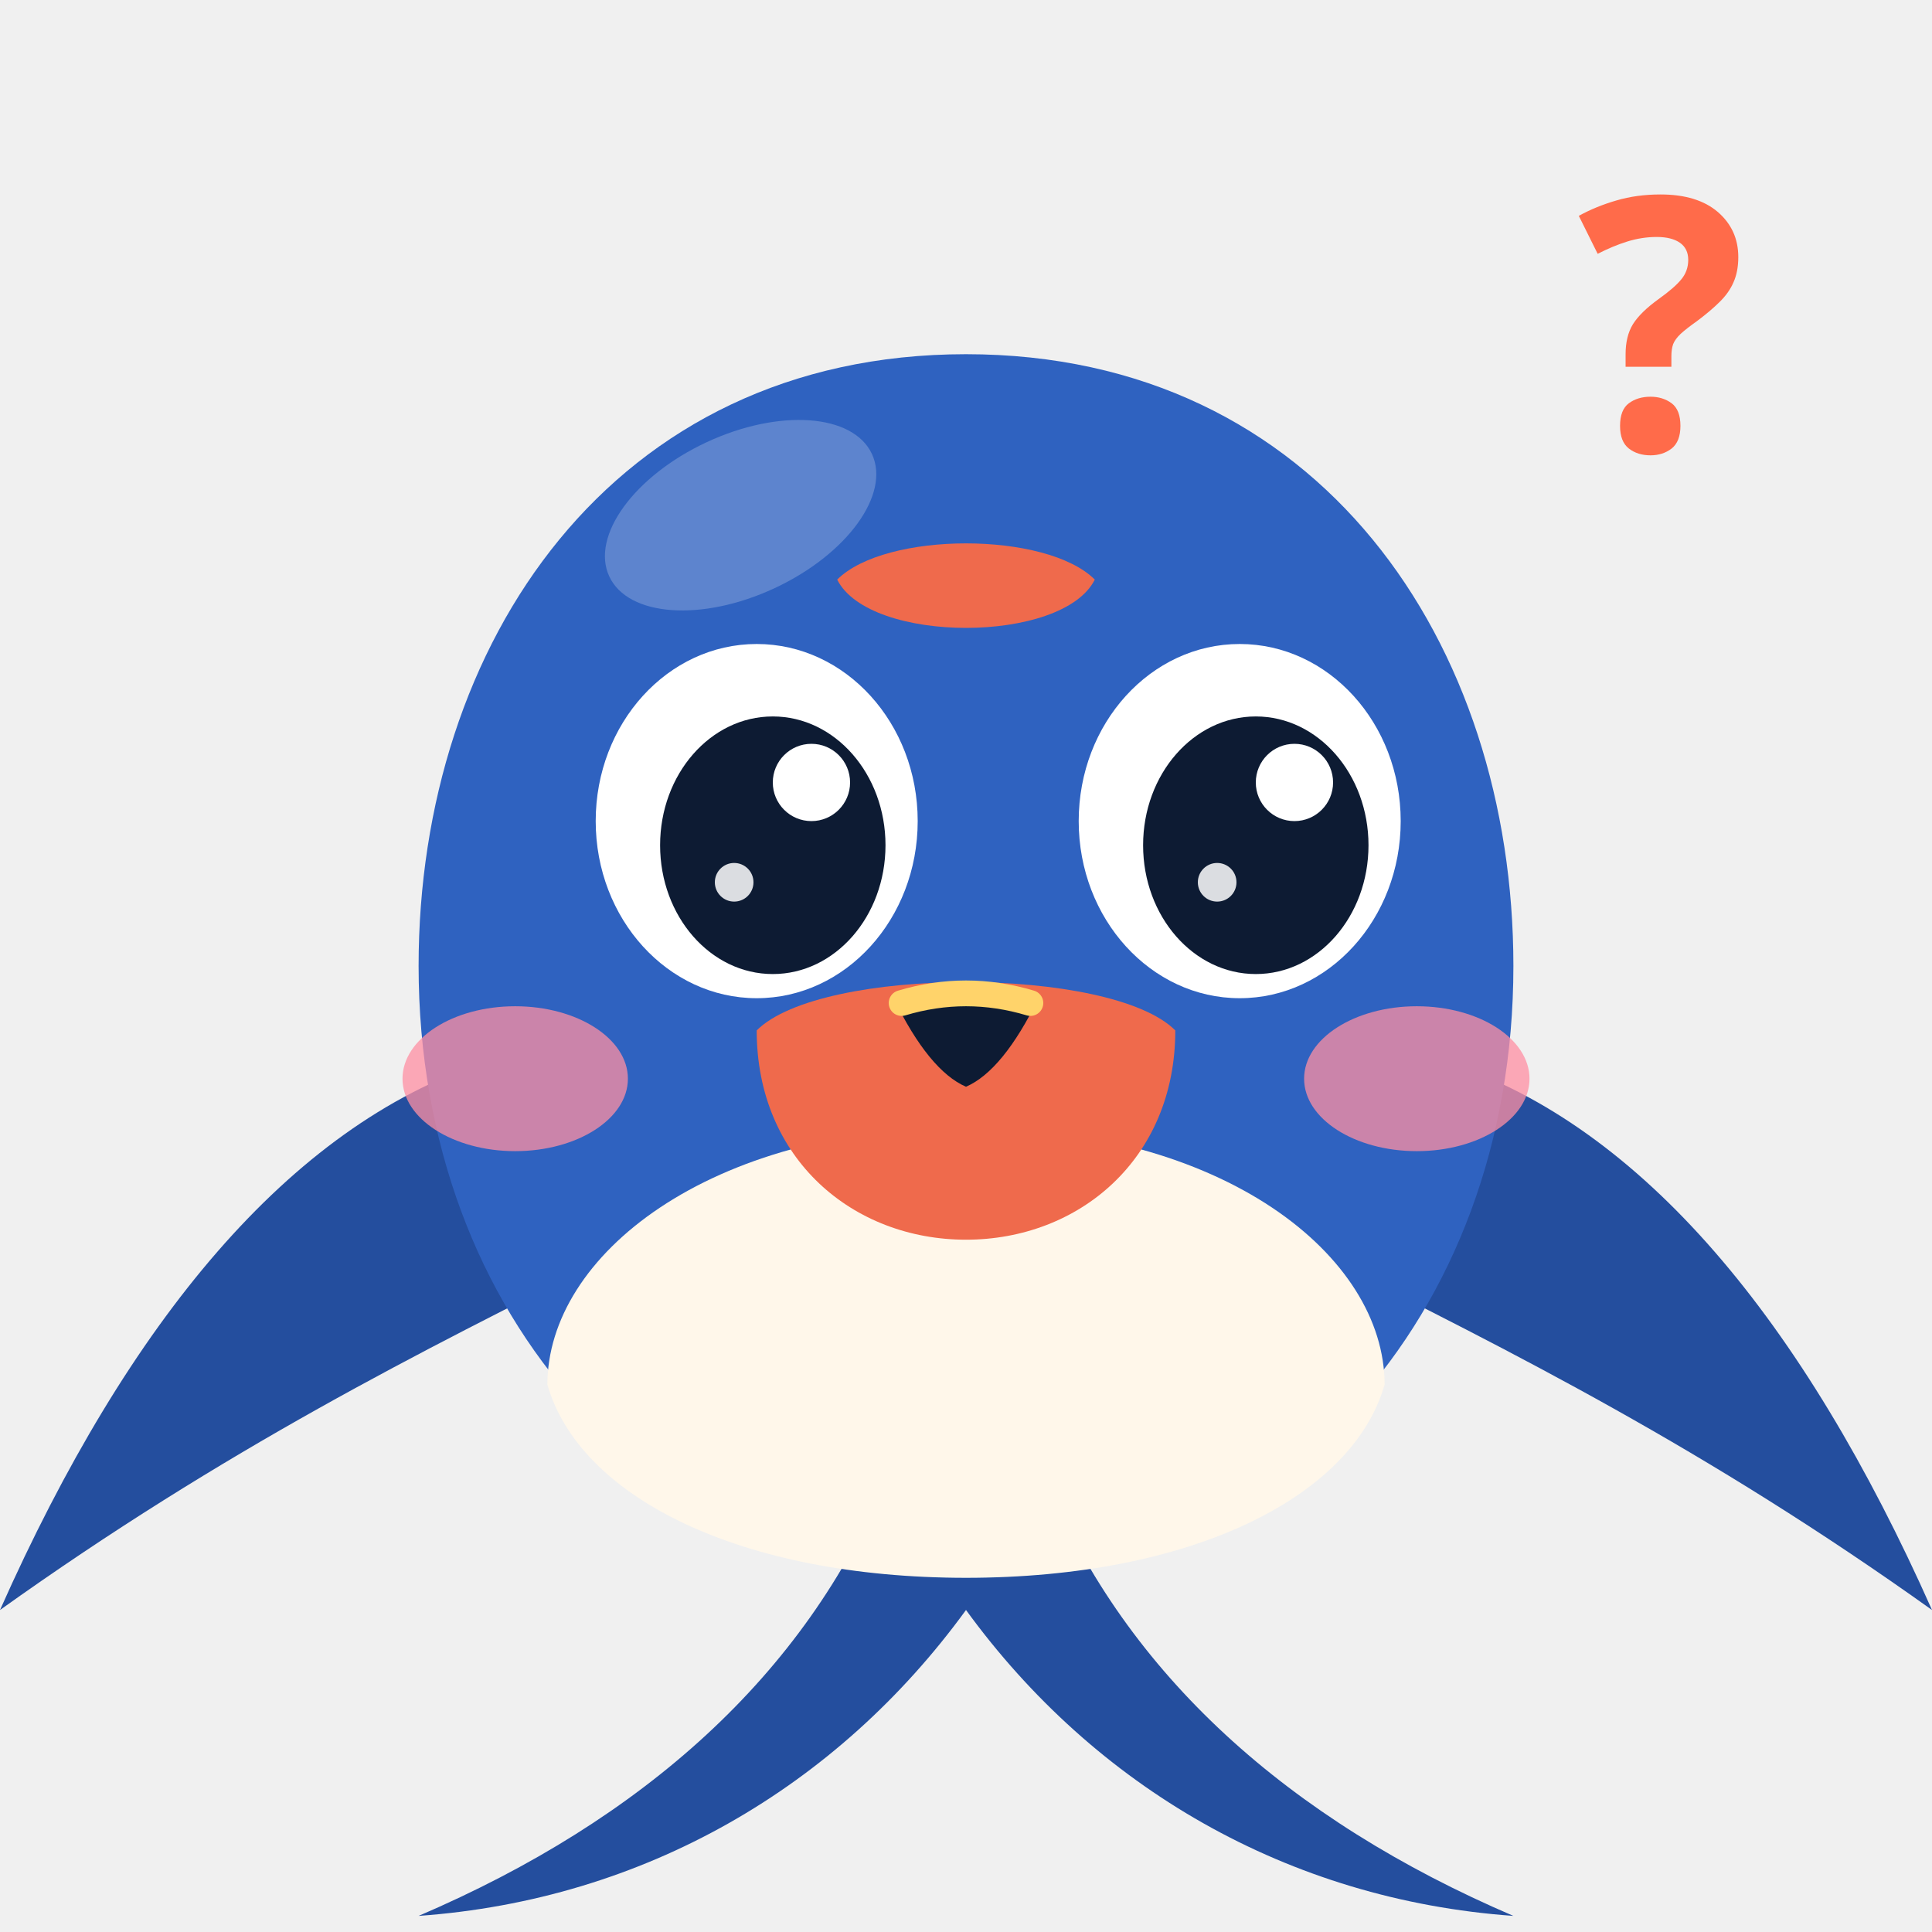
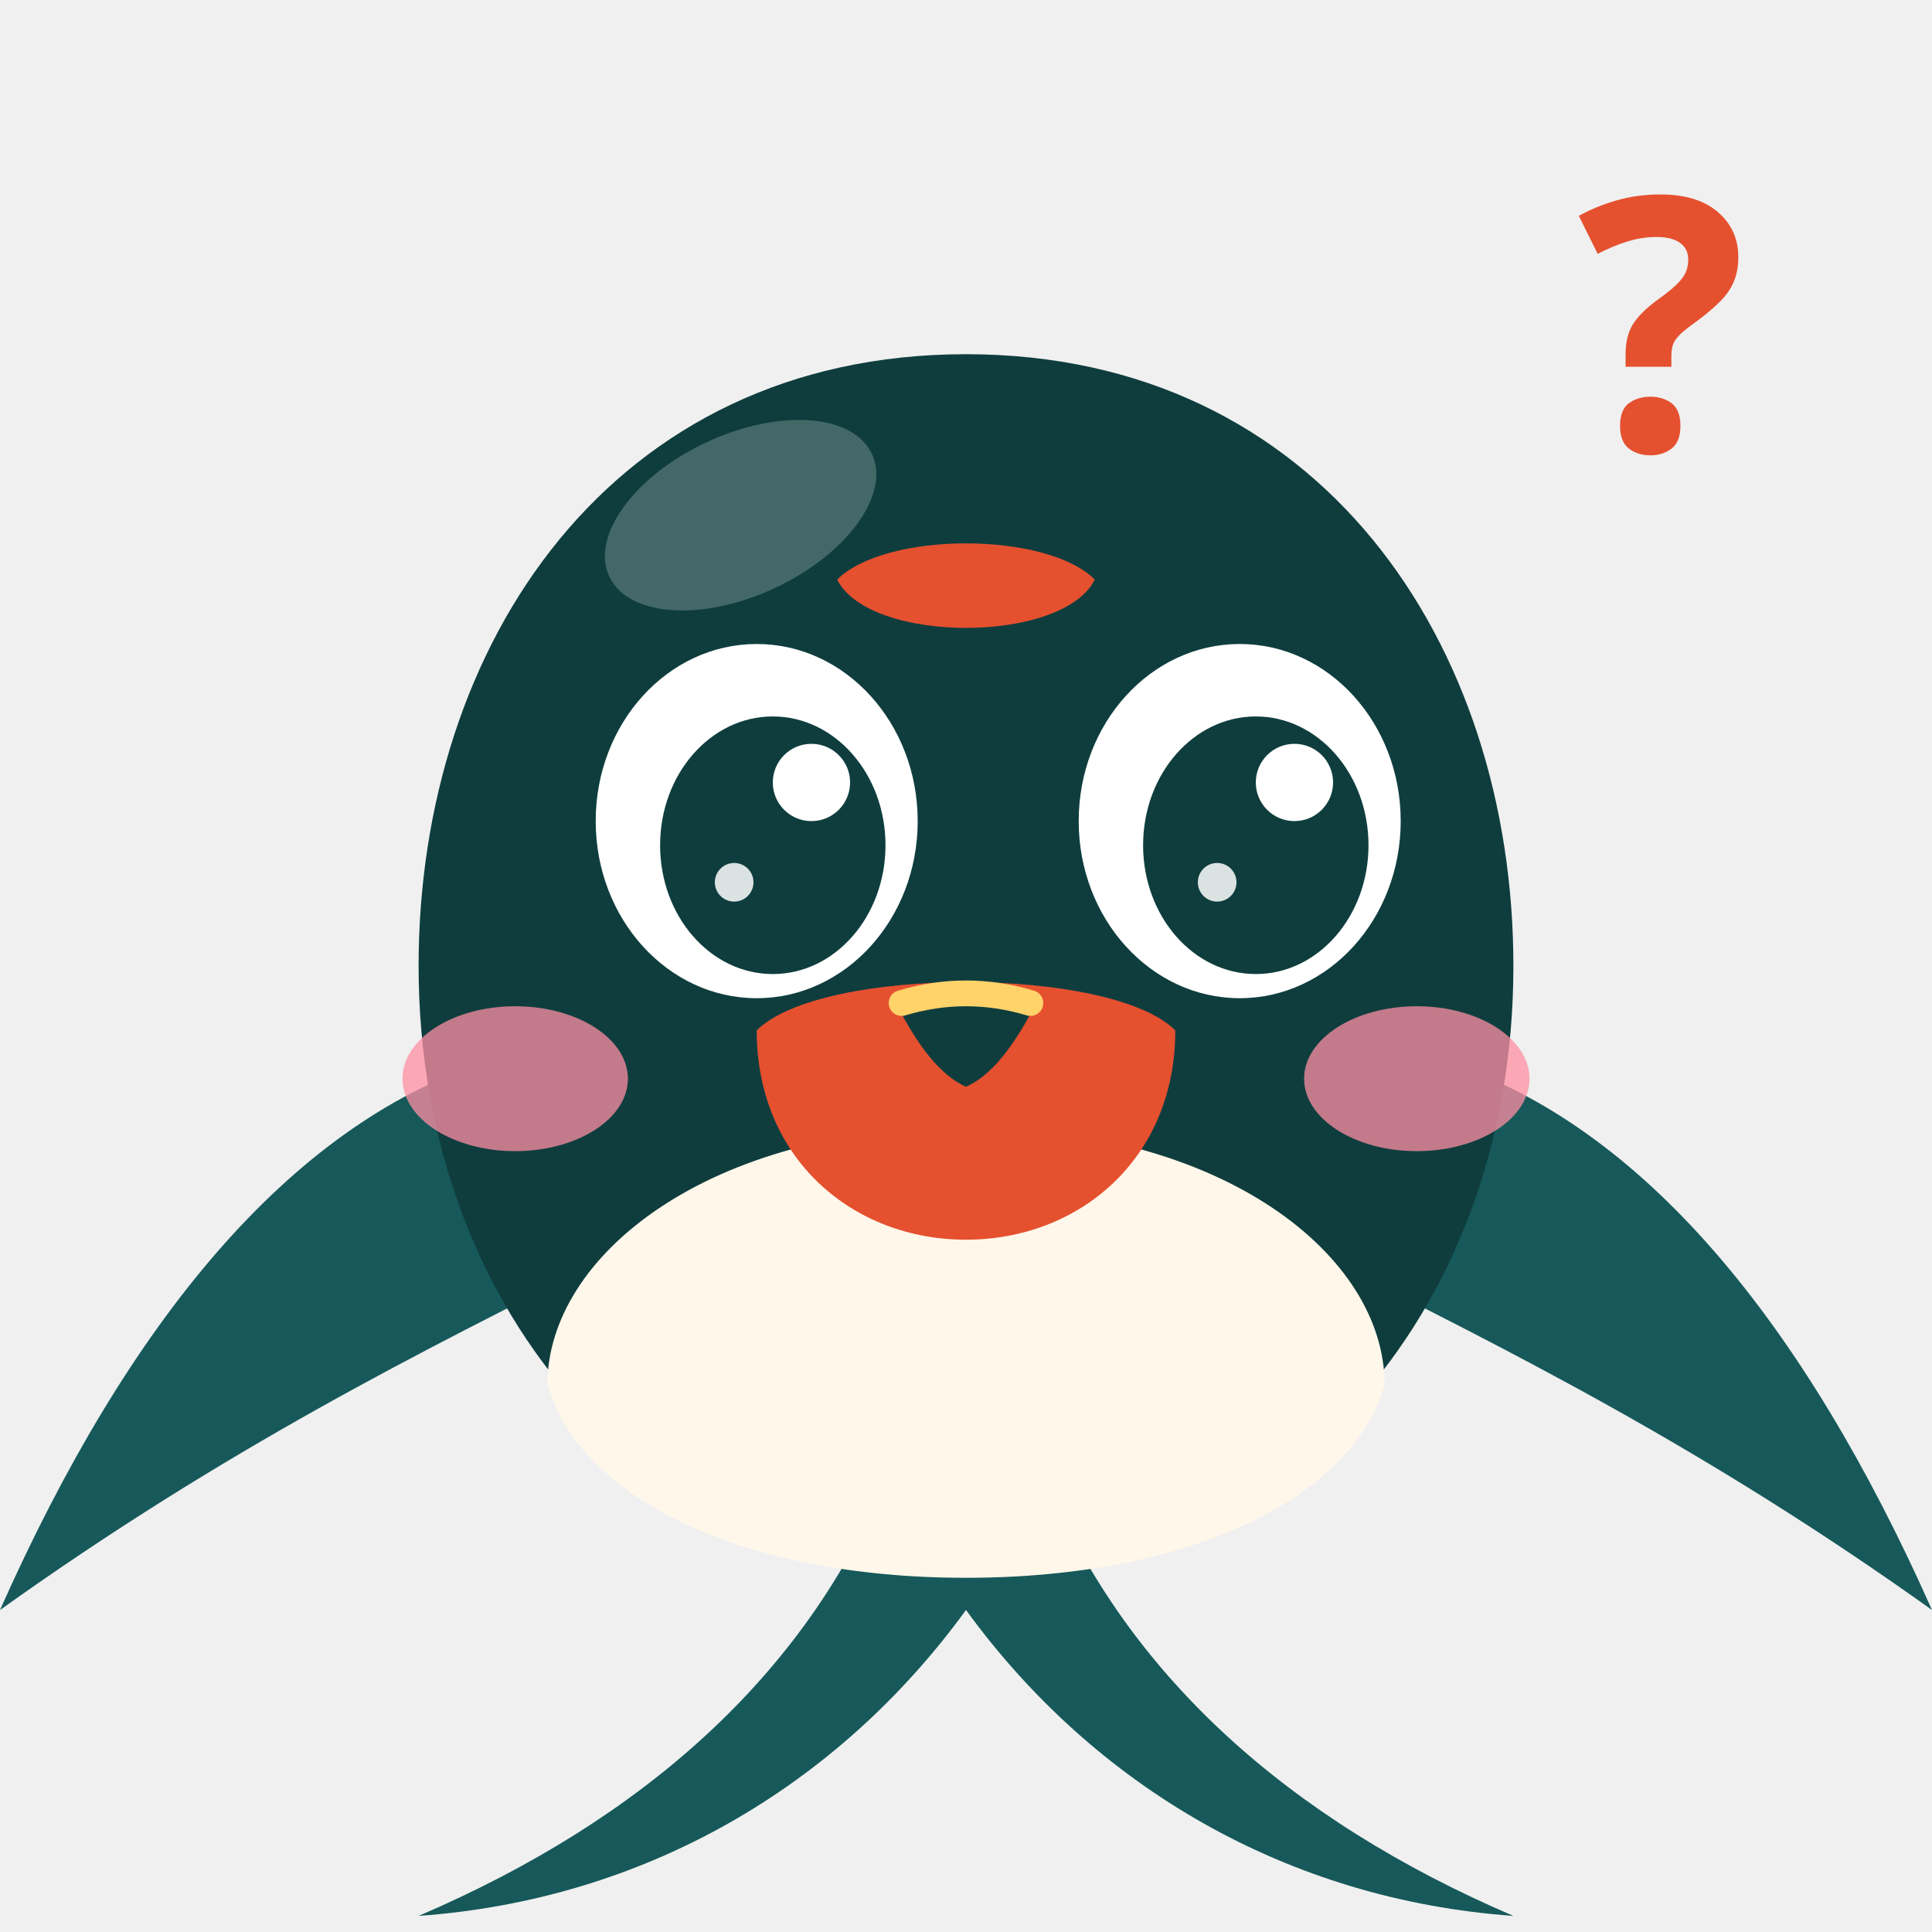
<svg xmlns="http://www.w3.org/2000/svg" width="512" height="512" viewBox="0 0 120 120" role="img" aria-label="Kit – chú én">
-   <text x="98" y="28" font-size="22" font-weight="800" fill="#FF6B4A" font-family="Bricolage Grotesque, sans-serif">?</text>
-   <path d="M55 92 C50 104 40 113 26 119 C40 118 52 111 60 100 C68 111 80 118 94 119 C80 113 70 104 65 92 Z" fill="#244E9E" />
-   <g class="">
-     <path d="M30 66 C18 70 8 82 0 100 C14 90 26 84 38 78 Z" fill="#244E9E" />
+   <text x="98" y="28" font-size="22" font-weight="800" fill="#E5502F" font-family="Bricolage Grotesque, sans-serif">?</text>
+   <path d="M55 92 C50 104 40 113 26 119 C40 118 52 111 60 100 C68 111 80 118 94 119 C80 113 70 104 65 92 Z" fill="#17595A" />
+   <g>
+     <path d="M30 66 C18 70 8 82 0 100 C14 90 26 84 38 78 Z" fill="#17595A" />
  </g>
-   <g class="">
-     <path d="M90 66 C102 70 112 82 120 100 C106 90 94 84 82 78 Z" fill="#244E9E" />
+   <g>
+     <path d="M90 66 C102 70 112 82 120 100 C106 90 94 84 82 78 Z" fill="#17595A" />
  </g>
-   <path d="M60 22 C82 22 94 40 94 60 C94 82 79 98 60 98 C41 98 26 82 26 60 C26 40 38 22 60 22 Z" fill="#2F62C0" />
+   <path d="M60 22 C82 22 94 40 94 60 C94 82 79 98 60 98 C41 98 26 82 26 60 C26 40 38 22 60 22 Z" fill="#0F3D3E" />
  <ellipse cx="46" cy="32" rx="9" ry="5" fill="#fff" opacity=".22" transform="rotate(-25 46 32)" />
  <path d="M60 70 C76 70 86 78 86 86 C84 93 74 98 60 98 C46 98 36 93 34 86 C34 78 44 70 60 70 Z" fill="#FFF7EA" />
-   <path d="M52 36 C55 33 65 33 68 36 C66 40 54 40 52 36 Z" fill="#EF6A4C" />
-   <path d="M47 64 C51 60 69 60 73 64 C73 72 67 77 60 77 C53 77 47 72 47 64 Z" fill="#EF6A4C" />
-   <g class="">
+   <path d="M52 36 C55 33 65 33 68 36 C66 40 54 40 52 36 Z" fill="#E5502F" />
+   <path d="M47 64 C51 60 69 60 73 64 C73 72 67 77 60 77 C53 77 47 72 47 64 Z" fill="#E5502F" />
+   <g>
    <ellipse cx="47" cy="51" rx="10" ry="11" fill="#fff" />
-     <ellipse cx="48" cy="52.5" rx="7" ry="8" fill="#0D1B33" />
+     <ellipse cx="48" cy="52.5" rx="7" ry="8" fill="#0F3D3E" />
    <circle cx="50.4" cy="48.6" r="2.4" fill="#fff" />
    <circle cx="45.6" cy="54.8" r="1.2" fill="#fff" opacity=".85" />
  </g>
-   <g class="">
+   <g>
    <ellipse cx="77" cy="51" rx="10" ry="11" fill="#fff" />
-     <ellipse cx="78" cy="52.5" rx="7" ry="8" fill="#0D1B33" />
+     <ellipse cx="78" cy="52.5" rx="7" ry="8" fill="#0F3D3E" />
    <circle cx="80.4" cy="48.6" r="2.4" fill="#fff" />
    <circle cx="75.6" cy="54.8" r="1.2" fill="#fff" opacity=".85" />
  </g>
-   <path d="M55.5 62 q4.5 -2 9 0 q-2.2 4.5 -4.5 5.5 q-2.3 -1 -4.5 -5.5 Z" fill="#0D1B33" />
+   <path d="M55.5 62 q4.5 -2 9 0 q-2.2 4.5 -4.5 5.5 q-2.3 -1 -4.5 -5.5 Z" fill="#0F3D3E" />
  <path d="M56 62.3 q4 -1.2 8 0" stroke="#FFD36A" stroke-width="1.6" fill="none" stroke-linecap="round" />
  <ellipse cx="32" cy="67" rx="7" ry="4.5" fill="#FF8FA3" opacity=".75" />
  <ellipse cx="88" cy="67" rx="7" ry="4.5" fill="#FF8FA3" opacity=".75" />
</svg>
